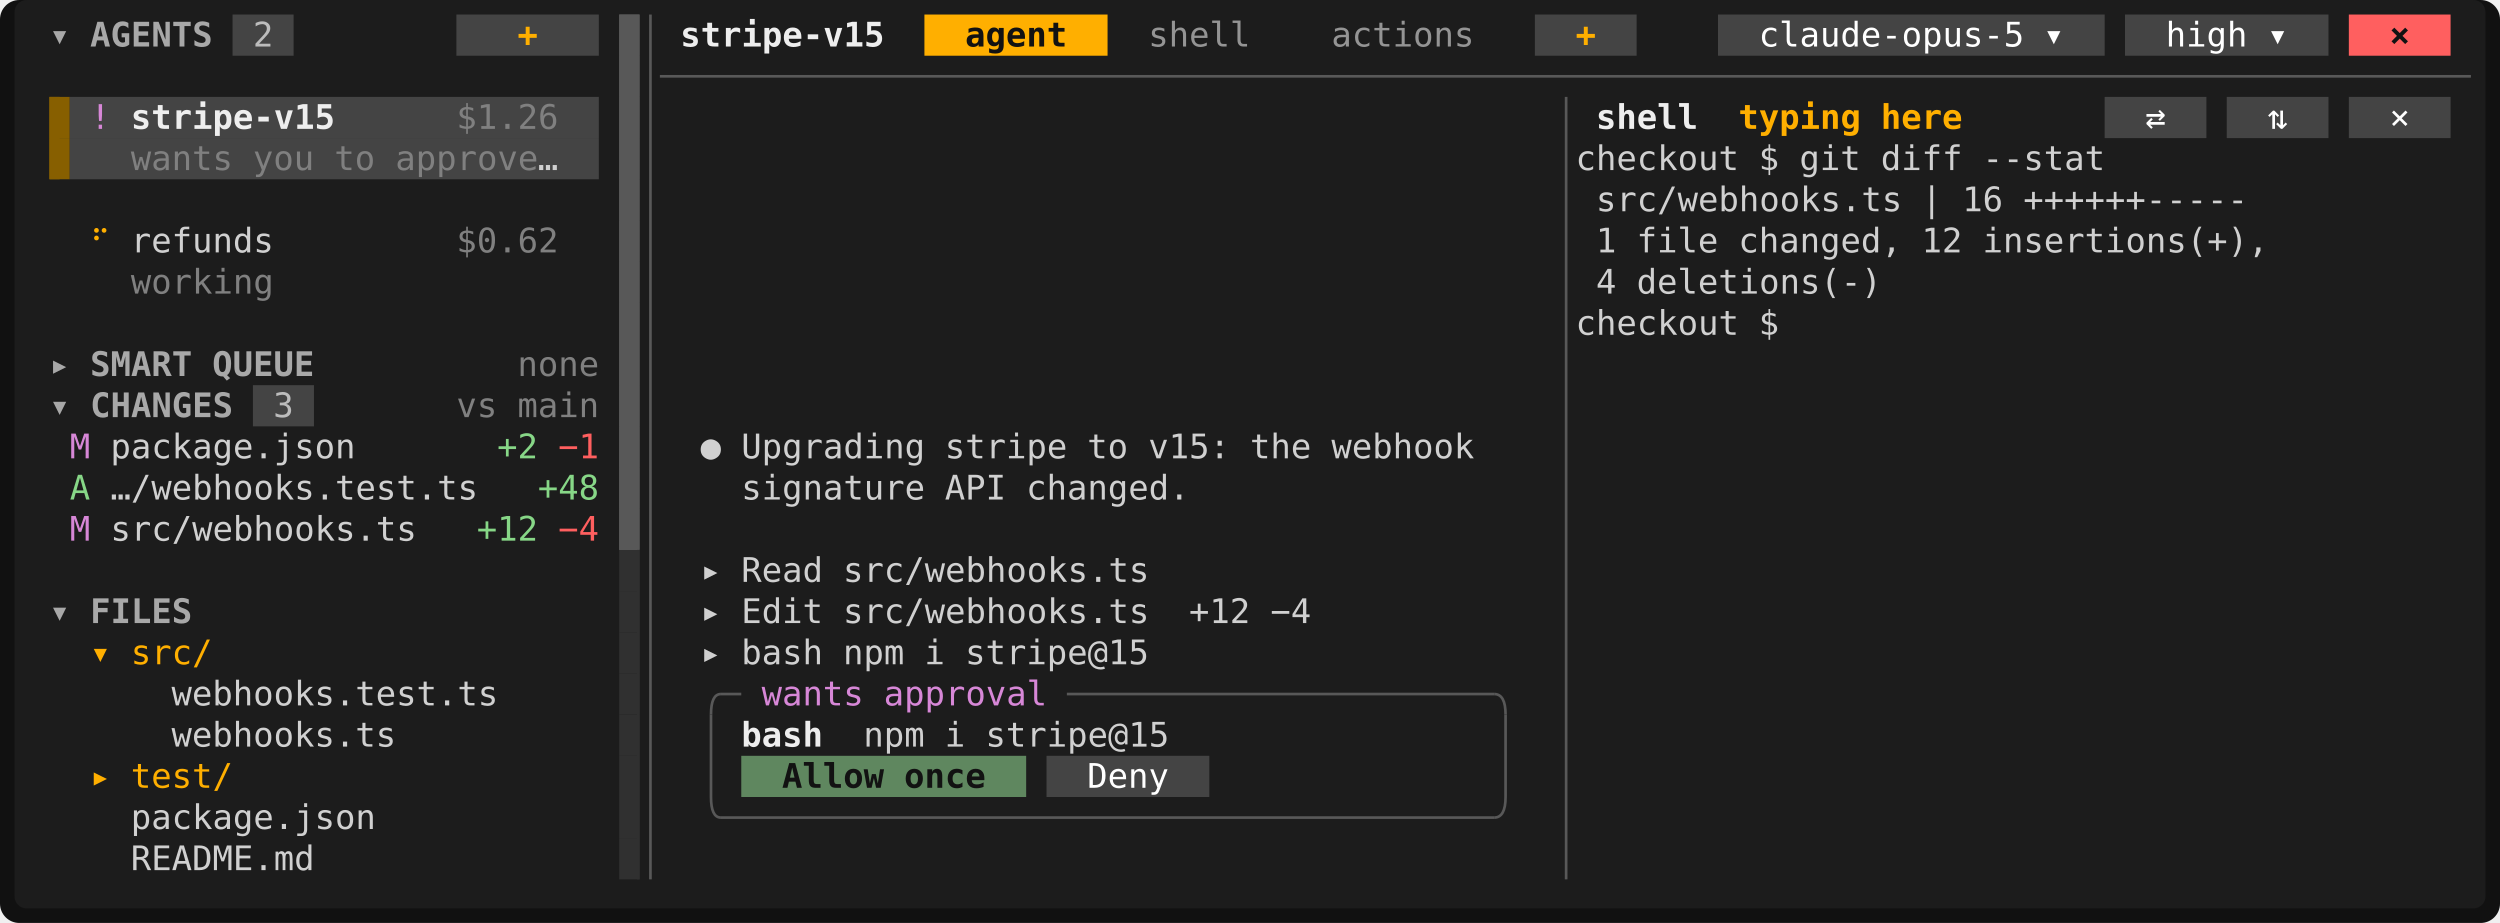
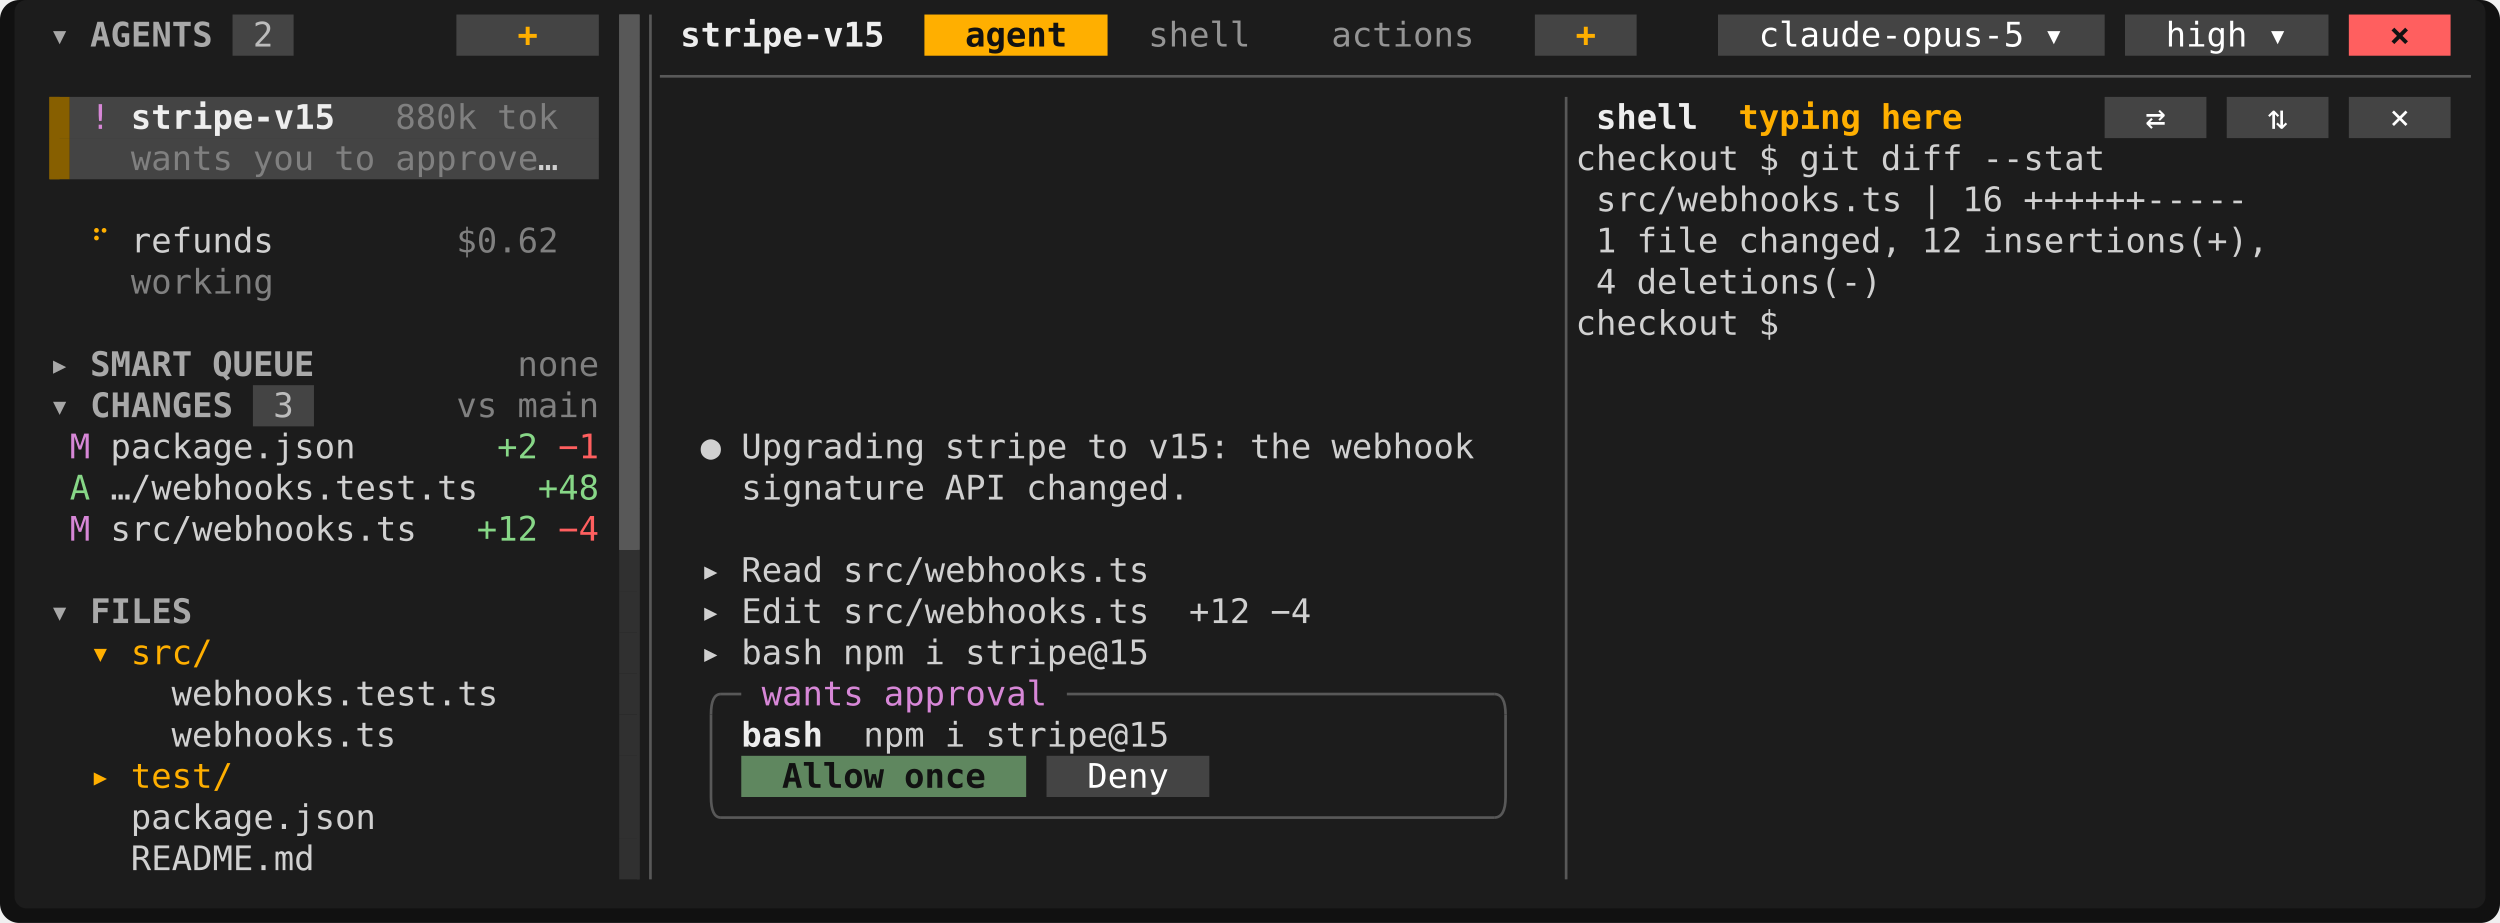
<svg xmlns="http://www.w3.org/2000/svg" viewBox="0 0 1032 381" width="1032" height="381" font-family="ui-monospace,SFMono-Regular,Menlo,Consolas,'DejaVu Sans Mono','Liberation Mono',monospace" font-size="14" role="img" aria-label="Tade">
  <rect width="1032" height="381" rx="8" fill="#111111" />
  <rect x="6" y="0" width="1020" height="375" rx="5" fill="#1c1c1c" />
  <rect x="96" y="6" width="25.2" height="17" fill="#444444" />
  <rect x="188.4" y="6" width="58.8" height="17" fill="#444444" />
  <rect x="255.6" y="6" width="8.4" height="17" fill="#585858" />
  <rect x="381.6" y="6" width="75.6" height="17" fill="#ffaf00" />
  <rect x="633.6" y="6" width="42" height="17" fill="#444444" />
  <rect x="709.2" y="6" width="159.6" height="17" fill="#444444" />
  <rect x="877.2" y="6" width="84" height="17" fill="#444444" />
  <rect x="969.6" y="6" width="42" height="17" fill="#ff5f5f" />
  <rect x="255.6" y="23" width="8.4" height="17" fill="#585858" />
  <rect x="20.4" y="40" width="8.4" height="17" fill="#875f00" />
  <rect x="28.8" y="40" width="218.4" height="17" fill="#444444" />
  <rect x="255.6" y="40" width="8.4" height="17" fill="#585858" />
  <rect x="868.8" y="40" width="42" height="17" fill="#444444" />
  <rect x="919.2" y="40" width="42" height="17" fill="#444444" />
  <rect x="969.6" y="40" width="42" height="17" fill="#444444" />
  <rect x="20.4" y="57" width="8.4" height="17" fill="#875f00" />
  <rect x="28.8" y="57" width="218.4" height="17" fill="#444444" />
  <rect x="255.6" y="57" width="8.4" height="17" fill="#585858" />
  <rect x="255.6" y="74" width="8.4" height="17" fill="#585858" />
  <rect x="255.6" y="91" width="8.4" height="17" fill="#585858" />
  <rect x="255.6" y="108" width="8.4" height="17" fill="#585858" />
  <rect x="255.6" y="125" width="8.4" height="17" fill="#585858" />
  <rect x="255.6" y="142" width="8.4" height="17" fill="#585858" />
  <rect x="104.4" y="159" width="25.2" height="17" fill="#444444" />
  <rect x="255.6" y="159" width="8.4" height="17" fill="#585858" />
  <rect x="255.6" y="176" width="8.4" height="17" fill="#585858" />
  <rect x="255.6" y="193" width="8.4" height="17" fill="#585858" />
  <rect x="255.6" y="210" width="8.4" height="17" fill="#585858" />
  <rect x="255.6" y="227" width="8.4" height="17" fill="#303030" />
  <rect x="255.6" y="244" width="8.4" height="17" fill="#303030" />
  <rect x="255.6" y="261" width="8.4" height="17" fill="#303030" />
  <rect x="255.6" y="278" width="8.4" height="17" fill="#303030" />
  <rect x="255.6" y="295" width="8.4" height="17" fill="#303030" />
  <rect x="255.6" y="312" width="8.4" height="17" fill="#303030" />
  <rect x="306" y="312" width="117.6" height="17" fill="#5f875f" />
  <rect x="432" y="312" width="67.2" height="17" fill="#444444" />
  <rect x="255.6" y="329" width="8.4" height="17" fill="#303030" />
  <rect x="255.6" y="346" width="8.4" height="17" fill="#303030" />
  <rect x="255.6" y="6" width="8.4" height="221" fill="#585858" />
  <rect x="20.4" y="40" width="4.2" height="34" fill="#875f00" />
  <rect x="262.95" y="227" width="1.05" height="136" fill="#303030" />
  <line x1="268.5" y1="6" x2="268.5" y2="363" stroke="#585858" stroke-width="1.1" />
  <line x1="272.4" y1="31.5" x2="1020" y2="31.5" stroke="#585858" stroke-width="1.1" />
  <line x1="646.5" y1="40" x2="646.5" y2="363" stroke="#585858" stroke-width="1.1" />
  <path d="M293.5 295Q293.5 286.5 297.6 286.5" fill="none" stroke="#585858" stroke-width="1.1" />
  <line x1="297.6" y1="286.5" x2="306" y2="286.5" stroke="#585858" stroke-width="1.1" />
  <line x1="440.4" y1="286.5" x2="616.8" y2="286.5" stroke="#585858" stroke-width="1.1" />
  <path d="M621.5 295Q621.5 286.5 616.8 286.5" fill="none" stroke="#585858" stroke-width="1.1" />
  <line x1="293.5" y1="295" x2="293.5" y2="329" stroke="#585858" stroke-width="1.1" />
  <line x1="621.5" y1="295" x2="621.5" y2="329" stroke="#585858" stroke-width="1.1" />
  <path d="M293.5 329Q293.5 337.5 297.6 337.5" fill="none" stroke="#585858" stroke-width="1.1" />
  <line x1="297.6" y1="337.5" x2="616.8" y2="337.5" stroke="#585858" stroke-width="1.1" />
  <path d="M621.5 329Q621.5 337.5 616.8 337.5" fill="none" stroke="#585858" stroke-width="1.1" />
  <text x="20.4" y="19.2" textLength="8.4" lengthAdjust="spacingAndGlyphs" fill="#a8a8a8" font-weight="700">▾</text>
  <text x="37.2" y="19.2" textLength="50.4" lengthAdjust="spacingAndGlyphs" fill="#a8a8a8" font-weight="700">AGENTS</text>
  <text x="104.4" y="19.2" textLength="8.4" lengthAdjust="spacingAndGlyphs" fill="#bcbcbc">2</text>
  <text x="213.6" y="19.2" textLength="8.4" lengthAdjust="spacingAndGlyphs" fill="#ffaf00" font-weight="700">+</text>
  <text x="280.8" y="19.2" textLength="84" lengthAdjust="spacingAndGlyphs" fill="#eeeeee" font-weight="700">stripe-v15</text>
  <text x="398.4" y="19.2" textLength="42" lengthAdjust="spacingAndGlyphs" fill="#121212" font-weight="700">agent</text>
  <text x="474" y="19.2" textLength="42" lengthAdjust="spacingAndGlyphs" fill="#949494">shell</text>
  <text x="549.6" y="19.2" textLength="58.8" lengthAdjust="spacingAndGlyphs" fill="#949494">actions</text>
  <text x="650.4" y="19.2" textLength="8.4" lengthAdjust="spacingAndGlyphs" fill="#ffaf00" font-weight="700">+</text>
  <text x="726" y="19.2" textLength="109.2" lengthAdjust="spacingAndGlyphs" fill="#ffffff">claude-opus-5</text>
  <text x="843.6" y="19.2" textLength="8.4" lengthAdjust="spacingAndGlyphs" fill="#ffffff">▾</text>
  <text x="894" y="19.2" textLength="33.6" lengthAdjust="spacingAndGlyphs" fill="#ffffff">high</text>
  <text x="936" y="19.2" textLength="8.4" lengthAdjust="spacingAndGlyphs" fill="#ffffff">▾</text>
  <text x="986.4" y="19.2" textLength="8.4" lengthAdjust="spacingAndGlyphs" fill="#121212" font-weight="700">×</text>
  <text x="37.2" y="53.2" textLength="8.4" lengthAdjust="spacingAndGlyphs" fill="#d787d7">!</text>
  <text x="54" y="53.2" textLength="84" lengthAdjust="spacingAndGlyphs" fill="#eeeeee" font-weight="700">stripe-v15</text>
-   <text x="188.4" y="53.2" textLength="42" lengthAdjust="spacingAndGlyphs" fill="#808080">$1.26</text>
+   <text x="163.2" y="53.2" textLength="33.6" lengthAdjust="spacingAndGlyphs" fill="#808080">880k</text>
+   <text x="205.2" y="53.2" textLength="25.2" lengthAdjust="spacingAndGlyphs" fill="#808080">tok</text>
  <text x="658.8" y="53.2" textLength="42" lengthAdjust="spacingAndGlyphs" fill="#eeeeee" font-weight="700">shell</text>
  <text x="717.6" y="53.2" textLength="50.4" lengthAdjust="spacingAndGlyphs" fill="#ffaf00" font-weight="700">typing</text>
  <text x="776.4" y="53.2" textLength="33.6" lengthAdjust="spacingAndGlyphs" fill="#ffaf00" font-weight="700">here</text>
  <text x="885.6" y="53.2" textLength="8.4" lengthAdjust="spacingAndGlyphs" fill="#ffffff">⇄</text>
  <text x="936" y="53.2" textLength="8.4" lengthAdjust="spacingAndGlyphs" fill="#ffffff">⇅</text>
  <text x="986.4" y="53.2" textLength="8.4" lengthAdjust="spacingAndGlyphs" fill="#ffffff">×</text>
  <text x="54" y="70.2" textLength="42" lengthAdjust="spacingAndGlyphs" fill="#808080">wants</text>
  <text x="104.4" y="70.2" textLength="25.2" lengthAdjust="spacingAndGlyphs" fill="#808080">you</text>
  <text x="138" y="70.2" textLength="16.8" lengthAdjust="spacingAndGlyphs" fill="#808080">to</text>
  <text x="163.2" y="70.2" textLength="58.8" lengthAdjust="spacingAndGlyphs" fill="#808080">approve</text>
  <text x="222" y="70.2" textLength="8.4" lengthAdjust="spacingAndGlyphs" fill="#d0d0d0">…</text>
  <text x="650.4" y="70.2" textLength="67.2" lengthAdjust="spacingAndGlyphs" fill="#d0d0d0">checkout</text>
  <text x="726" y="70.2" textLength="8.4" lengthAdjust="spacingAndGlyphs" fill="#d0d0d0">$</text>
  <text x="742.8" y="70.2" textLength="25.2" lengthAdjust="spacingAndGlyphs" fill="#d0d0d0">git</text>
  <text x="776.4" y="70.2" textLength="33.6" lengthAdjust="spacingAndGlyphs" fill="#d0d0d0">diff</text>
  <text x="818.4" y="70.2" textLength="50.4" lengthAdjust="spacingAndGlyphs" fill="#d0d0d0">--stat</text>
  <text x="658.8" y="87.2" textLength="126" lengthAdjust="spacingAndGlyphs" fill="#d0d0d0">src/webhooks.ts</text>
  <text x="793.2" y="87.2" textLength="8.4" lengthAdjust="spacingAndGlyphs" fill="#d0d0d0">|</text>
  <text x="810" y="87.2" textLength="16.8" lengthAdjust="spacingAndGlyphs" fill="#d0d0d0">16</text>
  <text x="835.2" y="87.2" textLength="92.4" lengthAdjust="spacingAndGlyphs" fill="#d0d0d0">++++++-----</text>
  <text x="37.2" y="104.2" textLength="8.4" lengthAdjust="spacingAndGlyphs" fill="#ffaf00">⠋</text>
  <text x="54" y="104.2" textLength="58.8" lengthAdjust="spacingAndGlyphs" fill="#d0d0d0">refunds</text>
  <text x="188.4" y="104.2" textLength="42" lengthAdjust="spacingAndGlyphs" fill="#808080">$0.62</text>
  <text x="658.8" y="104.2" textLength="8.4" lengthAdjust="spacingAndGlyphs" fill="#d0d0d0">1</text>
  <text x="675.6" y="104.2" textLength="33.6" lengthAdjust="spacingAndGlyphs" fill="#d0d0d0">file</text>
  <text x="717.6" y="104.2" textLength="67.2" lengthAdjust="spacingAndGlyphs" fill="#d0d0d0">changed,</text>
  <text x="793.2" y="104.2" textLength="16.8" lengthAdjust="spacingAndGlyphs" fill="#d0d0d0">12</text>
  <text x="818.4" y="104.2" textLength="117.6" lengthAdjust="spacingAndGlyphs" fill="#d0d0d0">insertions(+),</text>
  <text x="54" y="121.2" textLength="58.8" lengthAdjust="spacingAndGlyphs" fill="#808080">working</text>
  <text x="658.8" y="121.2" textLength="8.4" lengthAdjust="spacingAndGlyphs" fill="#d0d0d0">4</text>
  <text x="675.6" y="121.2" textLength="100.8" lengthAdjust="spacingAndGlyphs" fill="#d0d0d0">deletions(-)</text>
  <text x="650.4" y="138.2" textLength="67.2" lengthAdjust="spacingAndGlyphs" fill="#d0d0d0">checkout</text>
  <text x="726" y="138.2" textLength="8.4" lengthAdjust="spacingAndGlyphs" fill="#d0d0d0">$</text>
  <text x="20.4" y="155.2" textLength="8.4" lengthAdjust="spacingAndGlyphs" fill="#a8a8a8" font-weight="700">▸</text>
  <text x="37.2" y="155.2" textLength="42" lengthAdjust="spacingAndGlyphs" fill="#a8a8a8" font-weight="700">SMART</text>
  <text x="87.6" y="155.2" textLength="42" lengthAdjust="spacingAndGlyphs" fill="#a8a8a8" font-weight="700">QUEUE</text>
  <text x="213.6" y="155.2" textLength="33.6" lengthAdjust="spacingAndGlyphs" fill="#808080">none</text>
  <text x="20.4" y="172.2" textLength="8.4" lengthAdjust="spacingAndGlyphs" fill="#a8a8a8" font-weight="700">▾</text>
  <text x="37.2" y="172.2" textLength="58.8" lengthAdjust="spacingAndGlyphs" fill="#a8a8a8" font-weight="700">CHANGES</text>
  <text x="112.8" y="172.2" textLength="8.4" lengthAdjust="spacingAndGlyphs" fill="#bcbcbc">3</text>
  <text x="188.4" y="172.2" textLength="16.8" lengthAdjust="spacingAndGlyphs" fill="#808080">vs</text>
  <text x="213.6" y="172.2" textLength="33.6" lengthAdjust="spacingAndGlyphs" fill="#808080">main</text>
  <text x="28.8" y="189.2" textLength="8.4" lengthAdjust="spacingAndGlyphs" fill="#d787d7">M</text>
  <text x="45.6" y="189.2" textLength="100.8" lengthAdjust="spacingAndGlyphs" fill="#d0d0d0">package.json</text>
  <text x="205.2" y="189.2" textLength="16.8" lengthAdjust="spacingAndGlyphs" fill="#87d787">+2</text>
  <text x="230.4" y="189.2" textLength="16.8" lengthAdjust="spacingAndGlyphs" fill="#ff5f5f">−1</text>
  <text x="289.2" y="189.2" textLength="8.4" lengthAdjust="spacingAndGlyphs" fill="#d0d0d0">●</text>
  <text x="306" y="189.2" textLength="75.6" lengthAdjust="spacingAndGlyphs" fill="#d0d0d0">Upgrading</text>
  <text x="390" y="189.2" textLength="50.4" lengthAdjust="spacingAndGlyphs" fill="#d0d0d0">stripe</text>
  <text x="448.8" y="189.2" textLength="16.8" lengthAdjust="spacingAndGlyphs" fill="#d0d0d0">to</text>
  <text x="474" y="189.2" textLength="33.6" lengthAdjust="spacingAndGlyphs" fill="#d0d0d0">v15:</text>
  <text x="516" y="189.2" textLength="25.2" lengthAdjust="spacingAndGlyphs" fill="#d0d0d0">the</text>
  <text x="549.6" y="189.2" textLength="58.8" lengthAdjust="spacingAndGlyphs" fill="#d0d0d0">webhook</text>
  <text x="28.8" y="206.2" textLength="8.4" lengthAdjust="spacingAndGlyphs" fill="#87d787">A</text>
  <text x="45.6" y="206.2" textLength="151.2" lengthAdjust="spacingAndGlyphs" fill="#d0d0d0">…/webhooks.test.ts</text>
  <text x="222" y="206.2" textLength="25.2" lengthAdjust="spacingAndGlyphs" fill="#87d787">+48</text>
  <text x="306" y="206.2" textLength="75.6" lengthAdjust="spacingAndGlyphs" fill="#d0d0d0">signature</text>
  <text x="390" y="206.2" textLength="25.2" lengthAdjust="spacingAndGlyphs" fill="#d0d0d0">API</text>
  <text x="423.6" y="206.2" textLength="67.2" lengthAdjust="spacingAndGlyphs" fill="#d0d0d0">changed.</text>
  <text x="28.8" y="223.2" textLength="8.4" lengthAdjust="spacingAndGlyphs" fill="#d787d7">M</text>
  <text x="45.6" y="223.2" textLength="126" lengthAdjust="spacingAndGlyphs" fill="#d0d0d0">src/webhooks.ts</text>
  <text x="196.8" y="223.2" textLength="25.2" lengthAdjust="spacingAndGlyphs" fill="#87d787">+12</text>
  <text x="230.4" y="223.2" textLength="16.8" lengthAdjust="spacingAndGlyphs" fill="#ff5f5f">−4</text>
  <text x="289.2" y="240.2" textLength="8.4" lengthAdjust="spacingAndGlyphs" fill="#d0d0d0">▸</text>
  <text x="306" y="240.2" textLength="33.6" lengthAdjust="spacingAndGlyphs" fill="#d0d0d0">Read</text>
  <text x="348" y="240.2" textLength="126" lengthAdjust="spacingAndGlyphs" fill="#d0d0d0">src/webhooks.ts</text>
  <text x="20.4" y="257.2" textLength="8.4" lengthAdjust="spacingAndGlyphs" fill="#a8a8a8" font-weight="700">▾</text>
  <text x="37.2" y="257.2" textLength="42" lengthAdjust="spacingAndGlyphs" fill="#a8a8a8" font-weight="700">FILES</text>
  <text x="289.2" y="257.2" textLength="8.4" lengthAdjust="spacingAndGlyphs" fill="#d0d0d0">▸</text>
  <text x="306" y="257.2" textLength="33.6" lengthAdjust="spacingAndGlyphs" fill="#d0d0d0">Edit</text>
  <text x="348" y="257.2" textLength="126" lengthAdjust="spacingAndGlyphs" fill="#d0d0d0">src/webhooks.ts</text>
  <text x="490.8" y="257.2" textLength="25.2" lengthAdjust="spacingAndGlyphs" fill="#d0d0d0">+12</text>
  <text x="524.4" y="257.2" textLength="16.8" lengthAdjust="spacingAndGlyphs" fill="#d0d0d0">−4</text>
  <text x="37.2" y="274.2" textLength="8.4" lengthAdjust="spacingAndGlyphs" fill="#ffaf00">▾</text>
  <text x="54" y="274.2" textLength="33.6" lengthAdjust="spacingAndGlyphs" fill="#ffaf00">src/</text>
  <text x="289.2" y="274.2" textLength="8.4" lengthAdjust="spacingAndGlyphs" fill="#d0d0d0">▸</text>
  <text x="306" y="274.2" textLength="33.6" lengthAdjust="spacingAndGlyphs" fill="#d0d0d0">bash</text>
  <text x="348" y="274.2" textLength="25.2" lengthAdjust="spacingAndGlyphs" fill="#d0d0d0">npm</text>
  <text x="381.6" y="274.2" textLength="8.4" lengthAdjust="spacingAndGlyphs" fill="#d0d0d0">i</text>
  <text x="398.4" y="274.2" textLength="75.6" lengthAdjust="spacingAndGlyphs" fill="#d0d0d0">stripe@15</text>
  <text x="70.8" y="291.2" textLength="134.4" lengthAdjust="spacingAndGlyphs" fill="#d0d0d0">webhooks.test.ts</text>
  <text x="314.4" y="291.2" textLength="42" lengthAdjust="spacingAndGlyphs" fill="#d787d7">wants</text>
  <text x="364.8" y="291.2" textLength="67.2" lengthAdjust="spacingAndGlyphs" fill="#d787d7">approval</text>
  <text x="70.8" y="308.2" textLength="92.4" lengthAdjust="spacingAndGlyphs" fill="#d0d0d0">webhooks.ts</text>
  <text x="306" y="308.2" textLength="33.6" lengthAdjust="spacingAndGlyphs" fill="#eeeeee" font-weight="700">bash</text>
  <text x="356.4" y="308.2" textLength="25.2" lengthAdjust="spacingAndGlyphs" fill="#d0d0d0">npm</text>
  <text x="390" y="308.2" textLength="8.4" lengthAdjust="spacingAndGlyphs" fill="#d0d0d0">i</text>
  <text x="406.8" y="308.2" textLength="75.6" lengthAdjust="spacingAndGlyphs" fill="#d0d0d0">stripe@15</text>
  <text x="37.2" y="325.2" textLength="8.4" lengthAdjust="spacingAndGlyphs" fill="#ffaf00">▸</text>
  <text x="54" y="325.2" textLength="42" lengthAdjust="spacingAndGlyphs" fill="#ffaf00">test/</text>
  <text x="322.8" y="325.2" textLength="42" lengthAdjust="spacingAndGlyphs" fill="#121212" font-weight="700">Allow</text>
  <text x="373.2" y="325.2" textLength="33.6" lengthAdjust="spacingAndGlyphs" fill="#121212" font-weight="700">once</text>
  <text x="448.8" y="325.2" textLength="33.6" lengthAdjust="spacingAndGlyphs" fill="#ffffff">Deny</text>
  <text x="54" y="342.2" textLength="100.8" lengthAdjust="spacingAndGlyphs" fill="#d0d0d0">package.json</text>
  <text x="54" y="359.2" textLength="75.6" lengthAdjust="spacingAndGlyphs" fill="#d0d0d0">README.md</text>
</svg>
